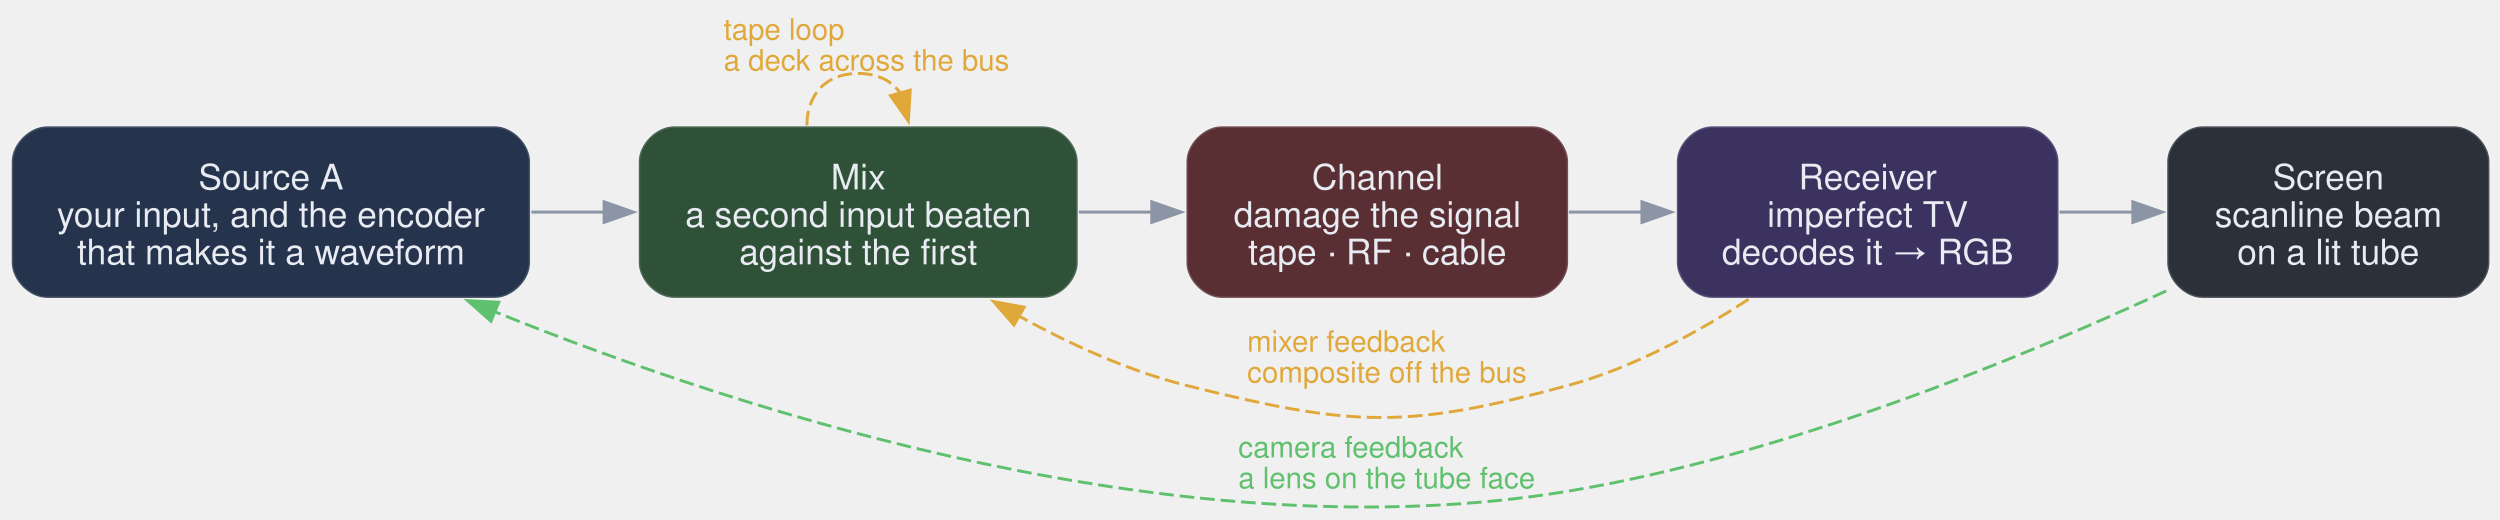
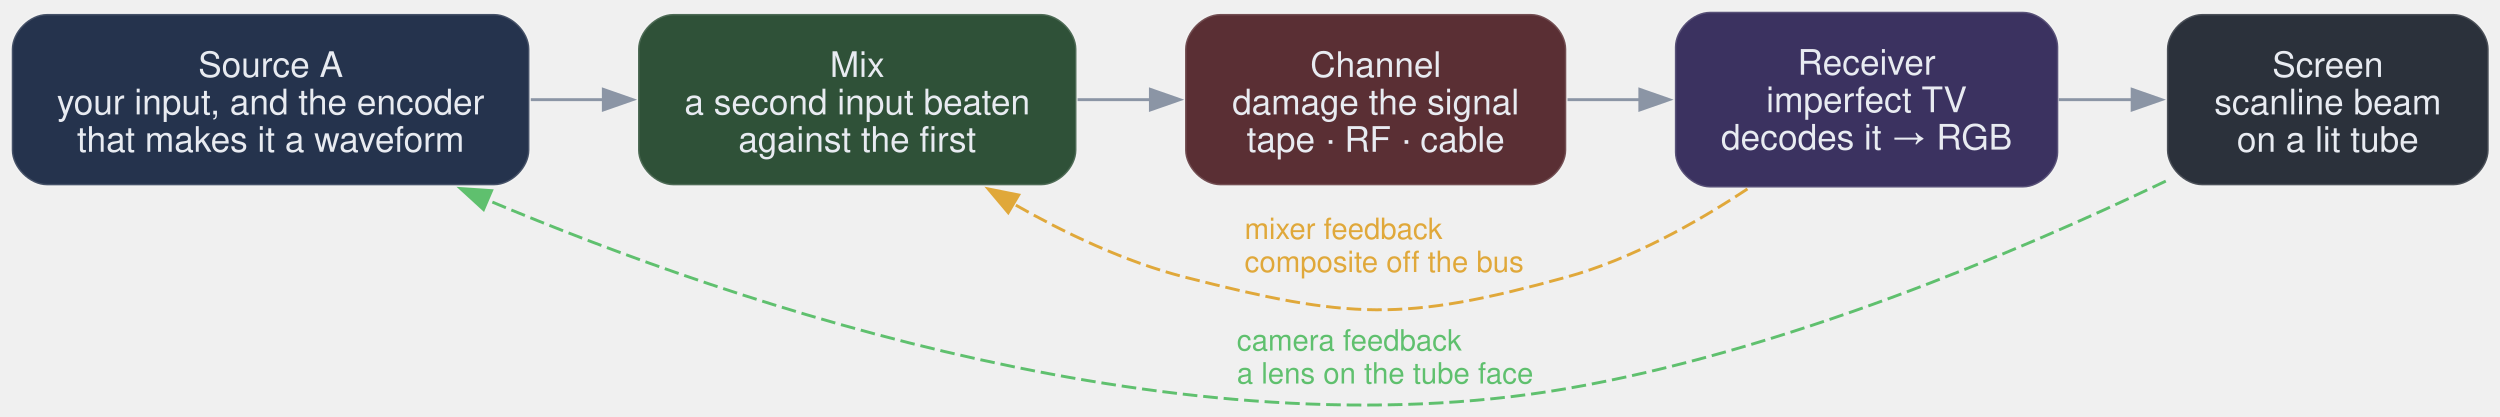
- <svg xmlns="http://www.w3.org/2000/svg" width="851pt" height="177pt" viewBox="0.00 0.00 851.00 177.00">
-   <g id="graph0" class="graph" transform="scale(1 1) rotate(0) translate(4 172.88)">
+ <svg xmlns="http://www.w3.org/2000/svg" width="852pt" height="142pt" viewBox="0.00 0.00 852.00 142.00">
+   <g id="graph0" class="graph" transform="scale(1 1) rotate(0) translate(4 138.36)">
    <g id="node1" class="node">
-       <path fill="#25334d" stroke="#ffffff" stroke-opacity="0.149" d="M164.43,-129.88C164.43,-129.88 12,-129.88 12,-129.88 6,-129.88 0,-123.88 0,-117.88 0,-117.88 0,-83.47 0,-83.47 0,-77.47 6,-71.47 12,-71.47 12,-71.47 164.43,-71.47 164.43,-71.47 170.43,-71.47 176.43,-77.47 176.43,-83.47 176.43,-83.47 176.43,-117.88 176.43,-117.88 176.43,-123.88 170.43,-129.88 164.43,-129.88" />
-       <text xml:space="preserve" text-anchor="middle" x="88.22" y="-108.4" font-family="Helvetica,Arial,sans-serif" font-size="12.00" fill="#e8ebf1">Source A</text>
-       <text xml:space="preserve" text-anchor="middle" x="88.22" y="-95.65" font-family="Helvetica,Arial,sans-serif" font-size="12.00" fill="#e8ebf1">your input, and the encoder</text>
-       <text xml:space="preserve" text-anchor="middle" x="88.22" y="-82.9" font-family="Helvetica,Arial,sans-serif" font-size="12.00" fill="#e8ebf1">that makes it a waveform</text>
+       <path fill="#25334d" stroke="#ffffff" stroke-opacity="0.149" d="M164.43,-133.61C164.43,-133.61 12,-133.61 12,-133.61 6,-133.61 0,-127.61 0,-121.61 0,-121.61 0,-87.2 0,-87.2 0,-81.2 6,-75.2 12,-75.2 12,-75.2 164.43,-75.2 164.43,-75.2 170.43,-75.2 176.43,-81.2 176.43,-87.2 176.43,-87.2 176.43,-121.61 176.43,-121.61 176.43,-127.61 170.43,-133.61 164.43,-133.61" />
+       <text xml:space="preserve" text-anchor="middle" x="88.22" y="-112.13" font-family="Helvetica,Arial,sans-serif" font-size="12.00" fill="#e8ebf1">Source A</text>
+       <text xml:space="preserve" text-anchor="middle" x="88.22" y="-99.38" font-family="Helvetica,Arial,sans-serif" font-size="12.00" fill="#e8ebf1">your input, and the encoder</text>
+       <text xml:space="preserve" text-anchor="middle" x="88.22" y="-86.63" font-family="Helvetica,Arial,sans-serif" font-size="12.00" fill="#e8ebf1">that makes it a waveform</text>
    </g>
    <g id="node2" class="node">
-       <path fill="#2f5138" stroke="#ffffff" stroke-opacity="0.149" d="M350.86,-129.88C350.86,-129.88 225.43,-129.88 225.43,-129.88 219.43,-129.88 213.43,-123.88 213.43,-117.88 213.43,-117.88 213.43,-83.47 213.43,-83.47 213.43,-77.47 219.43,-71.47 225.43,-71.47 225.43,-71.47 350.86,-71.47 350.86,-71.47 356.86,-71.47 362.86,-77.47 362.86,-83.47 362.86,-83.47 362.86,-117.88 362.86,-117.88 362.86,-123.88 356.86,-129.88 350.86,-129.88" />
-       <text xml:space="preserve" text-anchor="middle" x="288.15" y="-108.4" font-family="Helvetica,Arial,sans-serif" font-size="12.00" fill="#e8ebf1">Mix</text>
-       <text xml:space="preserve" text-anchor="middle" x="288.15" y="-95.65" font-family="Helvetica,Arial,sans-serif" font-size="12.00" fill="#e8ebf1">a second input beaten</text>
-       <text xml:space="preserve" text-anchor="middle" x="288.15" y="-82.9" font-family="Helvetica,Arial,sans-serif" font-size="12.00" fill="#e8ebf1">against the first</text>
+       <path fill="#2f5138" stroke="#ffffff" stroke-opacity="0.149" d="M350.86,-133.61C350.86,-133.61 225.43,-133.61 225.43,-133.61 219.43,-133.61 213.43,-127.61 213.43,-121.61 213.43,-121.61 213.43,-87.2 213.43,-87.2 213.43,-81.2 219.43,-75.2 225.43,-75.2 225.43,-75.2 350.86,-75.2 350.86,-75.2 356.86,-75.2 362.86,-81.2 362.86,-87.2 362.86,-87.2 362.86,-121.61 362.86,-121.61 362.86,-127.61 356.86,-133.61 350.86,-133.61" />
+       <text xml:space="preserve" text-anchor="middle" x="288.15" y="-112.13" font-family="Helvetica,Arial,sans-serif" font-size="12.00" fill="#e8ebf1">Mix</text>
+       <text xml:space="preserve" text-anchor="middle" x="288.15" y="-99.38" font-family="Helvetica,Arial,sans-serif" font-size="12.00" fill="#e8ebf1">a second input beaten</text>
+       <text xml:space="preserve" text-anchor="middle" x="288.15" y="-86.63" font-family="Helvetica,Arial,sans-serif" font-size="12.00" fill="#e8ebf1">against the first</text>
    </g>
    <g id="edge1" class="edge">
-       <path fill="none" stroke="#8b95a5" d="M176.89,-100.68C185.12,-100.68 193.45,-100.68 201.65,-100.68" />
-       <polygon fill="#8b95a5" stroke="#8b95a5" points="201.62,-104.18 211.62,-100.68 201.62,-97.18 201.62,-104.18" />
-     </g>
-     <g id="edge7" class="edge">
-       <path fill="none" stroke="#e0a83a" stroke-dasharray="5,2" d="M270.67,-130.18C270.67,-140.01 276.49,-147.88 288.15,-147.88 294.88,-147.88 299.67,-145.25 302.51,-141.13" />
-       <polygon fill="#e0a83a" stroke="#e0a83a" points="305.84,-142.21 305.21,-131.64 299.11,-140.3 305.84,-142.21" />
-       <text xml:space="preserve" text-anchor="start" x="236.77" y="-159.38" font-family="Helvetica,Arial,sans-serif" font-size="10.00" fill="#e0a83a">  tape loop</text>
-       <text xml:space="preserve" text-anchor="start" x="236.77" y="-148.88" font-family="Helvetica,Arial,sans-serif" font-size="10.00" fill="#e0a83a">  a deck across the bus</text>
+       <path fill="none" stroke="#8b95a5" d="M176.89,-104.4C185.12,-104.4 193.45,-104.4 201.65,-104.4" />
+       <polygon fill="#8b95a5" stroke="#8b95a5" points="201.62,-107.9 211.62,-104.4 201.62,-100.9 201.62,-107.9" />
    </g>
    <g id="node3" class="node">
-       <path fill="#5a2f34" stroke="#ffffff" stroke-opacity="0.149" d="M517.79,-129.88C517.79,-129.88 411.86,-129.88 411.86,-129.88 405.86,-129.88 399.86,-123.88 399.86,-117.88 399.86,-117.88 399.86,-83.47 399.86,-83.47 399.86,-77.47 405.86,-71.47 411.86,-71.47 411.86,-71.47 517.79,-71.47 517.79,-71.47 523.79,-71.47 529.79,-77.47 529.79,-83.47 529.79,-83.47 529.79,-117.88 529.79,-117.88 529.79,-123.88 523.79,-129.88 517.79,-129.88" />
-       <text xml:space="preserve" text-anchor="middle" x="464.83" y="-108.4" font-family="Helvetica,Arial,sans-serif" font-size="12.00" fill="#e8ebf1">Channel</text>
-       <text xml:space="preserve" text-anchor="middle" x="464.83" y="-95.65" font-family="Helvetica,Arial,sans-serif" font-size="12.00" fill="#e8ebf1">damage the signal</text>
-       <text xml:space="preserve" text-anchor="middle" x="464.83" y="-82.9" font-family="Helvetica,Arial,sans-serif" font-size="12.00" fill="#e8ebf1">tape · RF · cable</text>
+       <path fill="#5a2f34" stroke="#ffffff" stroke-opacity="0.149" d="M517.79,-133.61C517.79,-133.61 411.86,-133.61 411.86,-133.61 405.86,-133.61 399.86,-127.61 399.86,-121.61 399.86,-121.61 399.86,-87.2 399.86,-87.2 399.86,-81.2 405.86,-75.2 411.86,-75.2 411.86,-75.2 517.79,-75.2 517.79,-75.2 523.79,-75.2 529.79,-81.2 529.79,-87.2 529.79,-87.2 529.79,-121.61 529.79,-121.61 529.79,-127.61 523.79,-133.61 517.79,-133.61" />
+       <text xml:space="preserve" text-anchor="middle" x="464.83" y="-112.13" font-family="Helvetica,Arial,sans-serif" font-size="12.00" fill="#e8ebf1">Channel</text>
+       <text xml:space="preserve" text-anchor="middle" x="464.83" y="-99.38" font-family="Helvetica,Arial,sans-serif" font-size="12.00" fill="#e8ebf1">damage the signal</text>
+       <text xml:space="preserve" text-anchor="middle" x="464.83" y="-86.63" font-family="Helvetica,Arial,sans-serif" font-size="12.00" fill="#e8ebf1">tape · RF · cable</text>
    </g>
    <g id="edge2" class="edge">
-       <path fill="none" stroke="#8b95a5" d="M363.23,-100.68C371.54,-100.68 380.01,-100.68 388.34,-100.68" />
-       <polygon fill="#8b95a5" stroke="#8b95a5" points="388.06,-104.18 398.06,-100.68 388.06,-97.18 388.06,-104.18" />
+       <path fill="none" stroke="#8b95a5" d="M363.23,-104.4C371.54,-104.4 380.01,-104.4 388.34,-104.4" />
+       <polygon fill="#8b95a5" stroke="#8b95a5" points="388.06,-107.9 398.06,-104.4 388.06,-100.9 388.06,-107.9" />
    </g>
    <g id="node4" class="node">
-       <path fill="#3b3260" stroke="#ffffff" stroke-opacity="0.149" d="M684.72,-129.88C684.72,-129.88 578.79,-129.88 578.79,-129.88 572.79,-129.88 566.79,-123.88 566.79,-117.88 566.79,-117.88 566.79,-83.47 566.79,-83.47 566.79,-77.47 572.79,-71.47 578.79,-71.47 578.79,-71.47 684.72,-71.47 684.72,-71.47 690.72,-71.47 696.72,-77.47 696.72,-83.47 696.72,-83.47 696.72,-117.88 696.72,-117.88 696.72,-123.88 690.72,-129.88 684.72,-129.88" />
-       <text xml:space="preserve" text-anchor="middle" x="631.76" y="-108.4" font-family="Helvetica,Arial,sans-serif" font-size="12.00" fill="#e8ebf1">Receiver</text>
-       <text xml:space="preserve" text-anchor="middle" x="631.76" y="-95.65" font-family="Helvetica,Arial,sans-serif" font-size="12.00" fill="#e8ebf1">imperfect TV</text>
-       <text xml:space="preserve" text-anchor="middle" x="631.76" y="-82.9" font-family="Helvetica,Arial,sans-serif" font-size="12.00" fill="#e8ebf1">decodes it → RGB</text>
+       <path fill="#3b3260" stroke="#ffffff" stroke-opacity="0.149" d="M685.47,-134.36C685.47,-134.36 578.79,-134.36 578.79,-134.36 572.79,-134.36 566.79,-128.36 566.79,-122.36 566.79,-122.36 566.79,-86.45 566.79,-86.45 566.79,-80.45 572.79,-74.45 578.79,-74.45 578.79,-74.45 685.47,-74.45 685.47,-74.45 691.47,-74.45 697.47,-80.45 697.47,-86.45 697.47,-86.45 697.47,-122.36 697.47,-122.36 697.47,-128.36 691.47,-134.36 685.47,-134.36" />
+       <text xml:space="preserve" text-anchor="middle" x="632.13" y="-112.88" font-family="Helvetica,Arial,sans-serif" font-size="12.00" fill="#e8ebf1">Receiver</text>
+       <text xml:space="preserve" text-anchor="middle" x="632.13" y="-100.13" font-family="Helvetica,Arial,sans-serif" font-size="12.00" fill="#e8ebf1">imperfect TV</text>
+       <text xml:space="preserve" text-anchor="middle" x="632.13" y="-87.38" font-family="Helvetica,Arial,sans-serif" font-size="12.00" fill="#e8ebf1">decodes it → RGB</text>
    </g>
    <g id="edge3" class="edge">
-       <path fill="none" stroke="#8b95a5" d="M530.06,-100.68C538.27,-100.68 546.73,-100.68 555.1,-100.68" />
-       <polygon fill="#8b95a5" stroke="#8b95a5" points="554.91,-104.18 564.91,-100.68 554.91,-97.18 554.91,-104.18" />
+       <path fill="none" stroke="#8b95a5" d="M530.21,-104.4C538.37,-104.4 546.79,-104.4 555.11,-104.4" />
+       <polygon fill="#8b95a5" stroke="#8b95a5" points="554.86,-107.9 564.86,-104.4 554.86,-100.9 554.86,-107.9" />
    </g>
    <g id="edge6" class="edge">
-       <path fill="none" stroke="#e0a83a" stroke-dasharray="5,2" d="M591.21,-71C573.41,-59.44 551.54,-47.57 529.79,-41.68 474.05,-26.58 455.88,-27.68 399.86,-41.68 380.25,-46.57 360.31,-55.67 342.86,-65.28" />
-       <polygon fill="#e0a83a" stroke="#e0a83a" points="341.16,-62.23 334.21,-70.22 344.63,-68.31 341.16,-62.23" />
-       <text xml:space="preserve" text-anchor="start" x="414.95" y="-53.18" font-family="Helvetica,Arial,sans-serif" font-size="10.00" fill="#e0a83a">  mixer feedback</text>
-       <text xml:space="preserve" text-anchor="start" x="414.95" y="-42.68" font-family="Helvetica,Arial,sans-serif" font-size="10.00" fill="#e0a83a">  composite off the bus</text>
+       <path fill="none" stroke="#e0a83a" stroke-dasharray="5,2" d="M591.53,-73.98C573.68,-62.13 551.72,-49.95 529.79,-43.9 474.12,-28.55 455.81,-29.61 399.86,-43.9 379.54,-49.09 358.92,-58.87 341.08,-69.07" />
+       <polygon fill="#e0a83a" stroke="#e0a83a" points="339.6,-65.88 332.78,-73.98 343.17,-71.9 339.6,-65.88" />
+       <text xml:space="preserve" text-anchor="start" x="414.58" y="-56.9" font-family="Helvetica,Arial,sans-serif" font-size="10.00" fill="#e0a83a">  mixer feedback</text>
+       <text xml:space="preserve" text-anchor="start" x="414.58" y="-45.65" font-family="Helvetica,Arial,sans-serif" font-size="10.00" fill="#e0a83a">  composite off the bus</text>
    </g>
    <g id="node5" class="node">
-       <path fill="#2b313b" stroke="#ffffff" stroke-opacity="0.149" d="M831.4,-129.88C831.4,-129.88 745.72,-129.88 745.72,-129.88 739.72,-129.88 733.72,-123.88 733.72,-117.88 733.72,-117.88 733.72,-83.47 733.72,-83.47 733.72,-77.47 739.72,-71.47 745.72,-71.47 745.72,-71.47 831.4,-71.47 831.4,-71.47 837.4,-71.47 843.4,-77.47 843.4,-83.47 843.4,-83.47 843.4,-117.88 843.4,-117.88 843.4,-123.88 837.4,-129.88 831.4,-129.88" />
-       <text xml:space="preserve" text-anchor="middle" x="788.56" y="-108.4" font-family="Helvetica,Arial,sans-serif" font-size="12.00" fill="#e8ebf1">Screen</text>
-       <text xml:space="preserve" text-anchor="middle" x="788.56" y="-95.65" font-family="Helvetica,Arial,sans-serif" font-size="12.00" fill="#e8ebf1">scanline beam</text>
-       <text xml:space="preserve" text-anchor="middle" x="788.56" y="-82.9" font-family="Helvetica,Arial,sans-serif" font-size="12.00" fill="#e8ebf1">on a lit tube</text>
+       <path fill="#2b313b" stroke="#ffffff" stroke-opacity="0.149" d="M832.15,-133.61C832.15,-133.61 746.47,-133.61 746.47,-133.61 740.47,-133.61 734.47,-127.61 734.47,-121.61 734.47,-121.61 734.47,-87.2 734.47,-87.2 734.47,-81.2 740.47,-75.2 746.47,-75.2 746.47,-75.2 832.15,-75.2 832.15,-75.2 838.15,-75.2 844.15,-81.2 844.15,-87.2 844.15,-87.2 844.15,-121.61 844.15,-121.61 844.15,-127.61 838.15,-133.61 832.15,-133.61" />
+       <text xml:space="preserve" text-anchor="middle" x="789.31" y="-112.13" font-family="Helvetica,Arial,sans-serif" font-size="12.00" fill="#e8ebf1">Screen</text>
+       <text xml:space="preserve" text-anchor="middle" x="789.31" y="-99.38" font-family="Helvetica,Arial,sans-serif" font-size="12.00" fill="#e8ebf1">scanline beam</text>
+       <text xml:space="preserve" text-anchor="middle" x="789.31" y="-86.63" font-family="Helvetica,Arial,sans-serif" font-size="12.00" fill="#e8ebf1">on a lit tube</text>
    </g>
    <g id="edge4" class="edge">
-       <path fill="none" stroke="#8b95a5" d="M697.06,-100.68C705.4,-100.68 713.95,-100.68 722.3,-100.68" />
-       <polygon fill="#8b95a5" stroke="#8b95a5" points="722.02,-104.18 732.02,-100.68 722.02,-97.18 722.02,-104.18" />
+       <path fill="none" stroke="#8b95a5" d="M697.59,-104.4C705.95,-104.4 714.52,-104.4 722.89,-104.4" />
+       <polygon fill="#8b95a5" stroke="#8b95a5" points="722.64,-107.9 732.64,-104.4 722.64,-100.9 722.64,-107.9" />
    </g>
    <g id="edge5" class="edge">
-       <path fill="none" stroke="#5fc06e" stroke-dasharray="5,2" d="M733.4,-73.86C682.34,-50.27 602.95,-17.82 529.79,-5.68 400.49,15.79 251.76,-31.51 164.39,-66.78" />
-       <polygon fill="#5fc06e" stroke="#5fc06e" points="163.12,-63.52 155.19,-70.55 165.77,-70 163.12,-63.52" />
-       <text xml:space="preserve" text-anchor="start" x="411.95" y="-17.18" font-family="Helvetica,Arial,sans-serif" font-size="10.00" fill="#5fc06e">  camera feedback</text>
-       <text xml:space="preserve" text-anchor="start" x="411.95" y="-6.68" font-family="Helvetica,Arial,sans-serif" font-size="10.00" fill="#5fc06e">  a lens on the tube face</text>
+       <path fill="none" stroke="#5fc06e" stroke-dasharray="5,2" d="M734.1,-76.64C682.96,-52.19 603.39,-18.57 529.79,-5.9 399.29,16.57 249.14,-33.53 162.12,-70.19" />
+       <polygon fill="#5fc06e" stroke="#5fc06e" points="160.78,-66.95 152.96,-74.1 163.53,-73.39 160.78,-66.95" />
+       <text xml:space="preserve" text-anchor="start" x="411.95" y="-18.9" font-family="Helvetica,Arial,sans-serif" font-size="10.00" fill="#5fc06e">  camera feedback</text>
+       <text xml:space="preserve" text-anchor="start" x="411.95" y="-7.65" font-family="Helvetica,Arial,sans-serif" font-size="10.00" fill="#5fc06e">  a lens on the tube face</text>
    </g>
  </g>
</svg>
